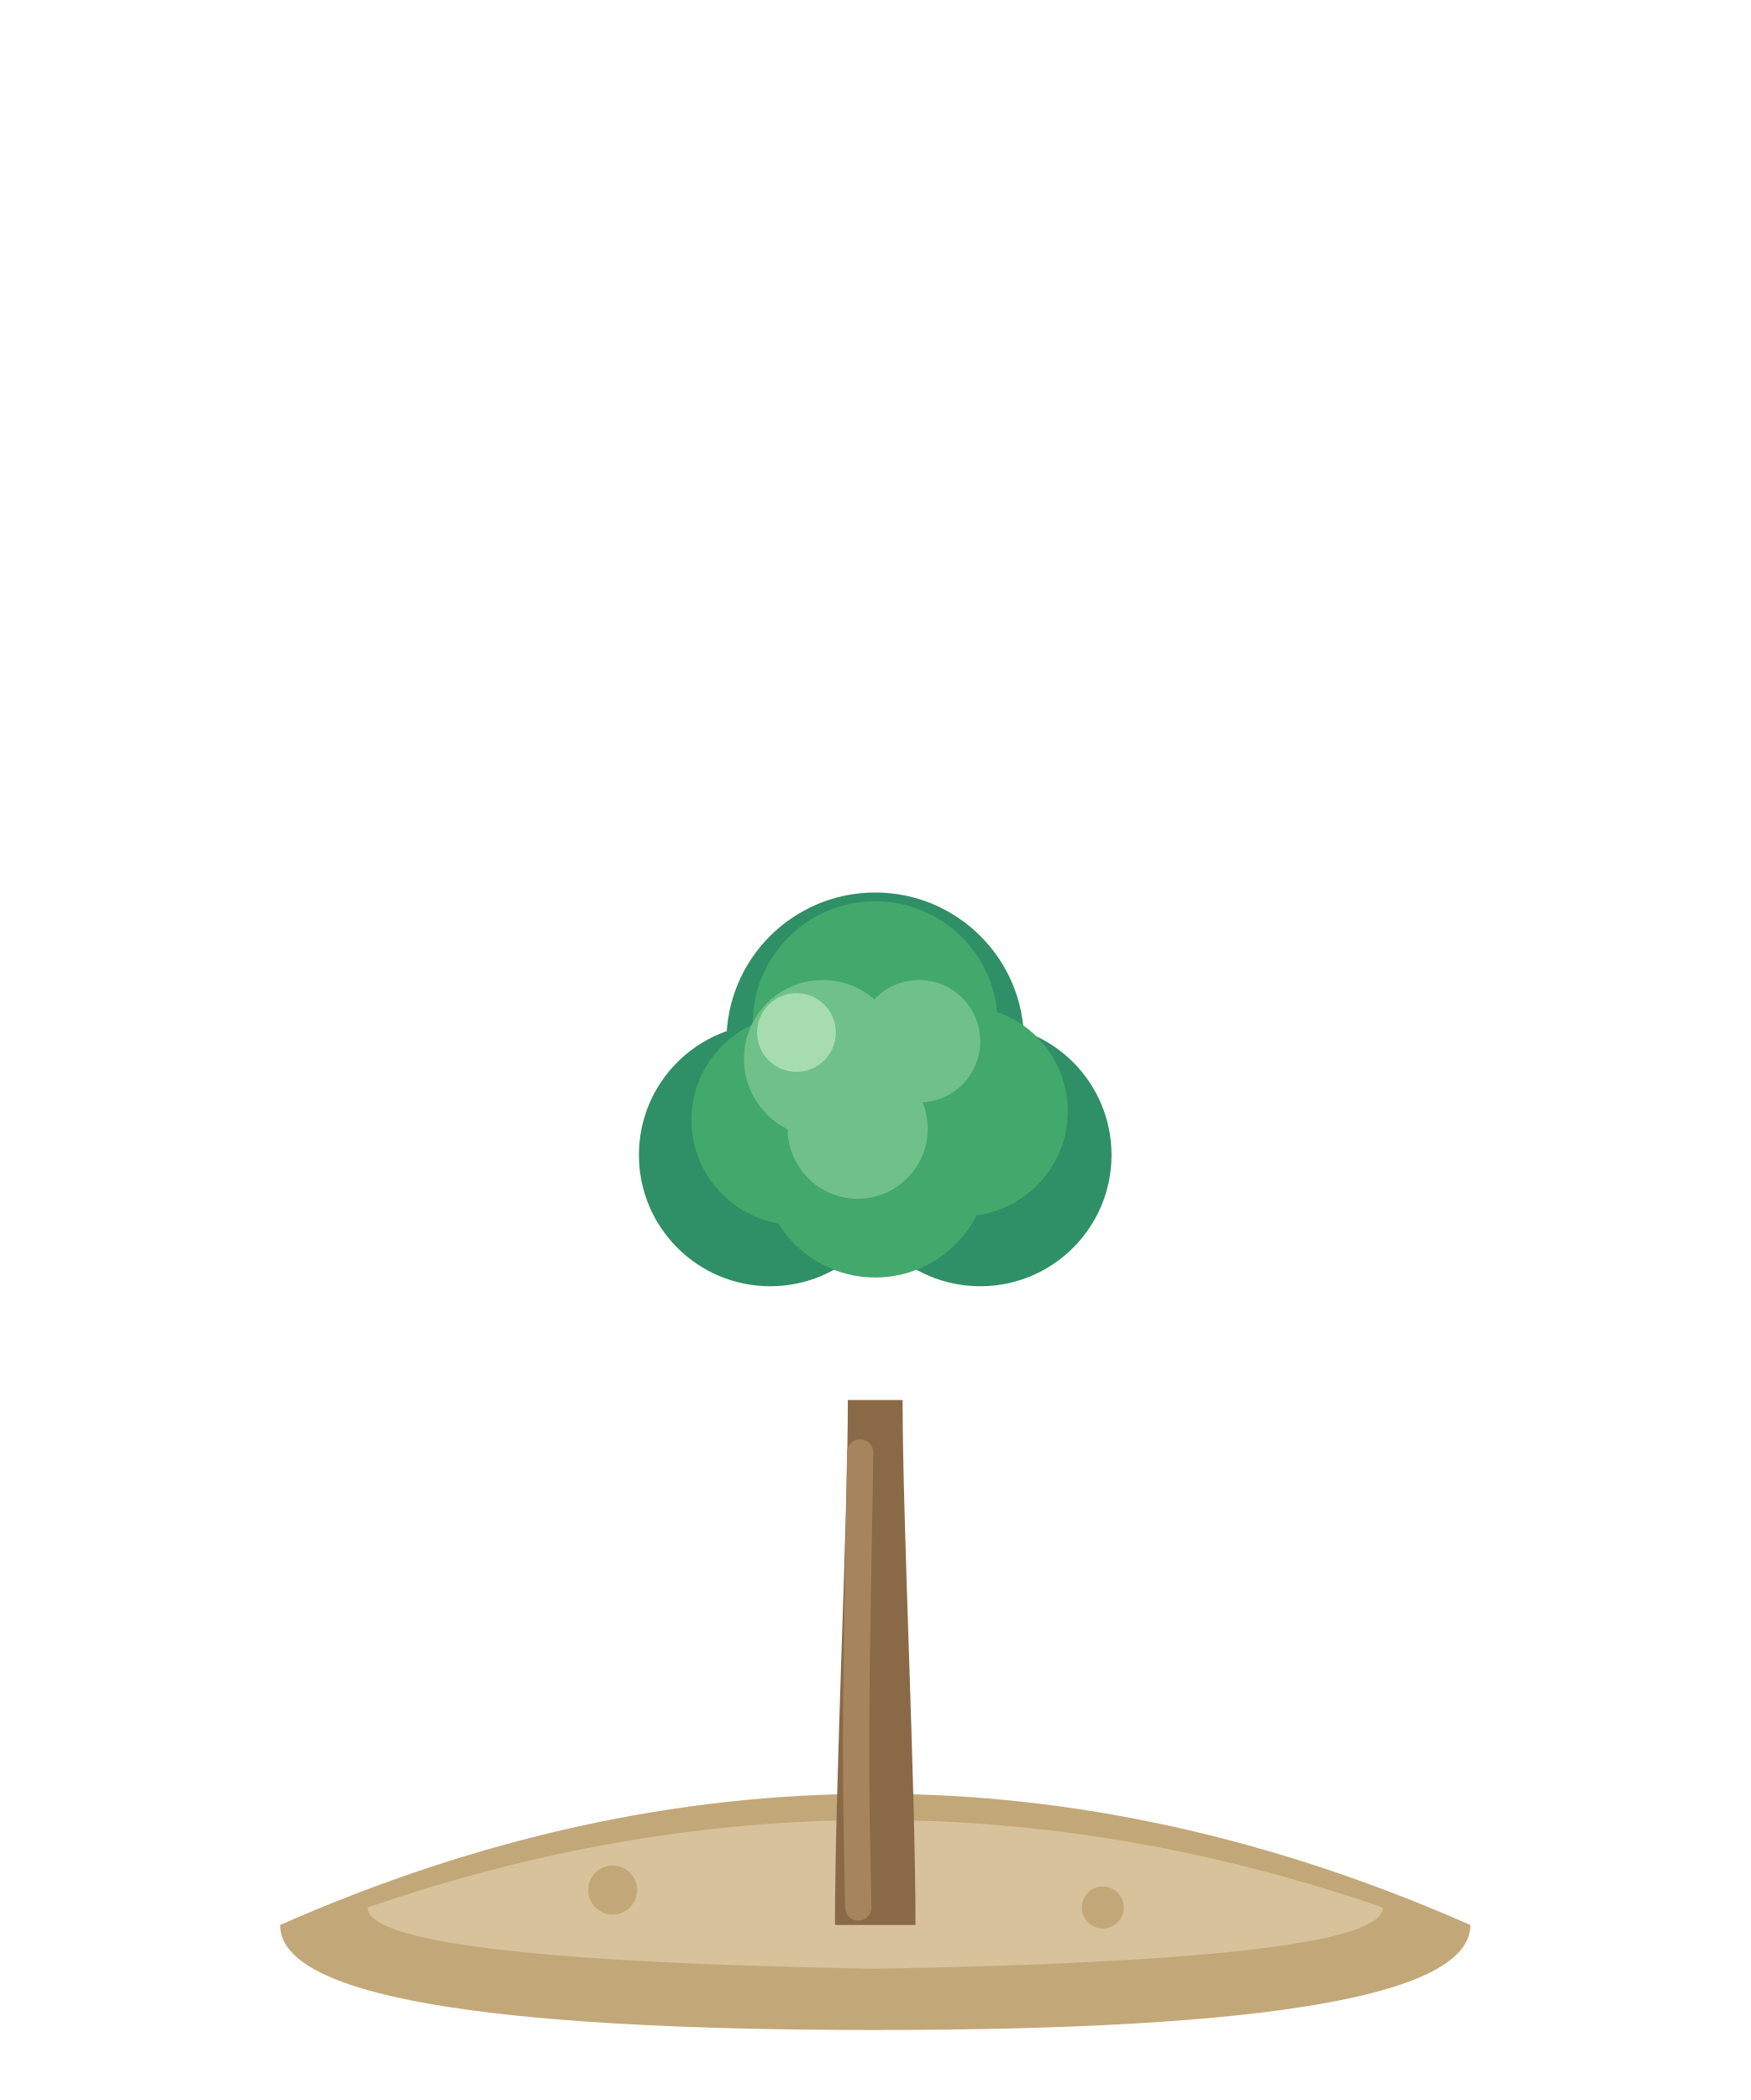
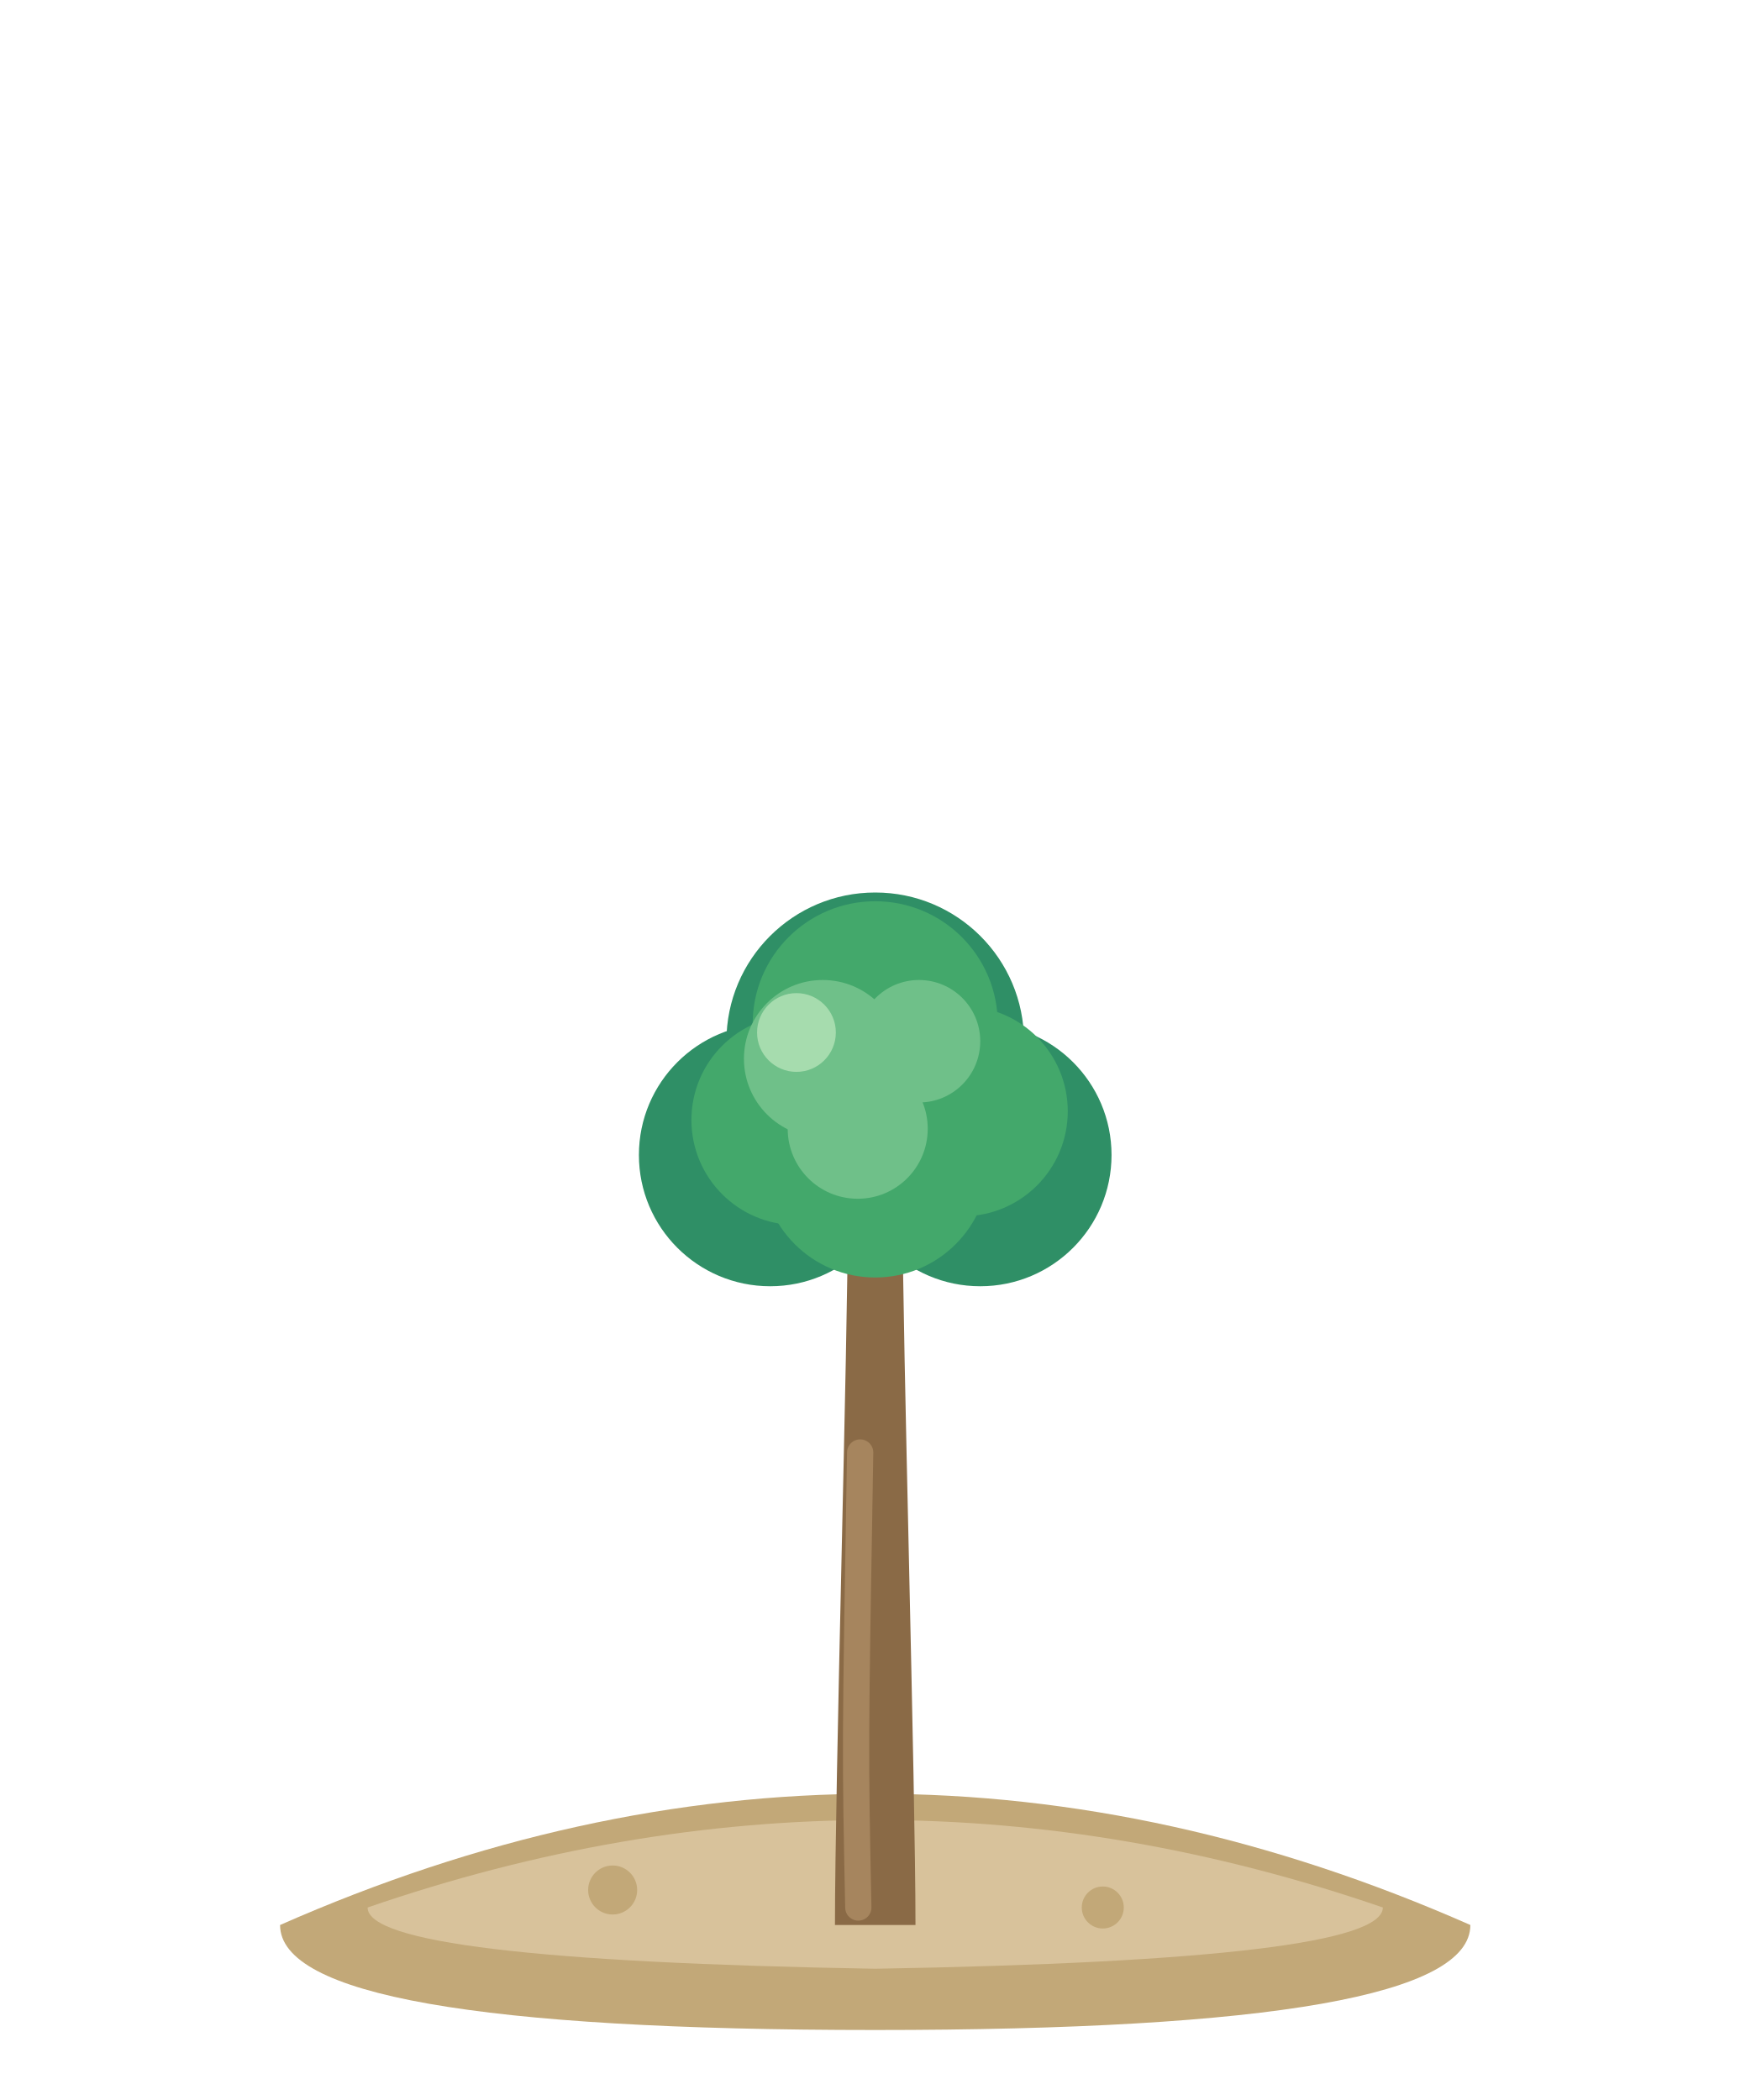
<svg xmlns="http://www.w3.org/2000/svg" viewBox="0 0 100 120">
  <path d="M16 110 Q50 95 84 110 Q84 116 50 116 Q16 116 16 110 Z" fill="#C2A878" />
  <path d="M21 109 Q50 99 79 109 Q79 112 50 112.5 Q21 112 21 109 Z" fill="#D8C29B" />
  <circle cx="35" cy="108" r="1.4" fill="#C2A878" />
  <circle cx="63" cy="109" r="1.2" fill="#C2A878" />
-   <path d="M47.7 110 C 47.7 102 48.436 87 48.436 80 L 51.564 80 C 51.564 87 52.3 102 52.3 110 Z" fill="#8A6A46" />
+   <path d="M47.7 110 C 47.7 102 48.436 76.5 48.436 69.5 L 51.564 69.5 C 51.564 76.5 52.3 102 52.3 110 Z" fill="#8A6A46" />
  <path d="M49.14 83 C 48.85 100 48.85 100 49.034 109" stroke="#A6855E" stroke-width="1.5" fill="none" stroke-linecap="round" />
  <circle cx="44" cy="66" r="7.5" fill="#2F8F66" />
  <circle cx="56" cy="66" r="7.5" fill="#2F8F66" />
  <circle cx="50" cy="59.5" r="8.5" fill="#2F8F66" />
  <circle cx="45.5" cy="64" r="6" fill="#43A86B" />
  <circle cx="55" cy="63.5" r="6" fill="#43A86B" />
  <circle cx="50" cy="58.5" r="7" fill="#43A86B" />
  <circle cx="50" cy="66.5" r="6.5" fill="#43A86B" />
  <circle cx="47" cy="60.5" r="4.5" fill="#6FC089" />
  <circle cx="52.5" cy="59.5" r="3.5" fill="#6FC089" />
  <circle cx="49" cy="64.5" r="4" fill="#6FC089" />
  <circle cx="45.5" cy="59" r="2.25" fill="#A6DCAE" />
</svg>
